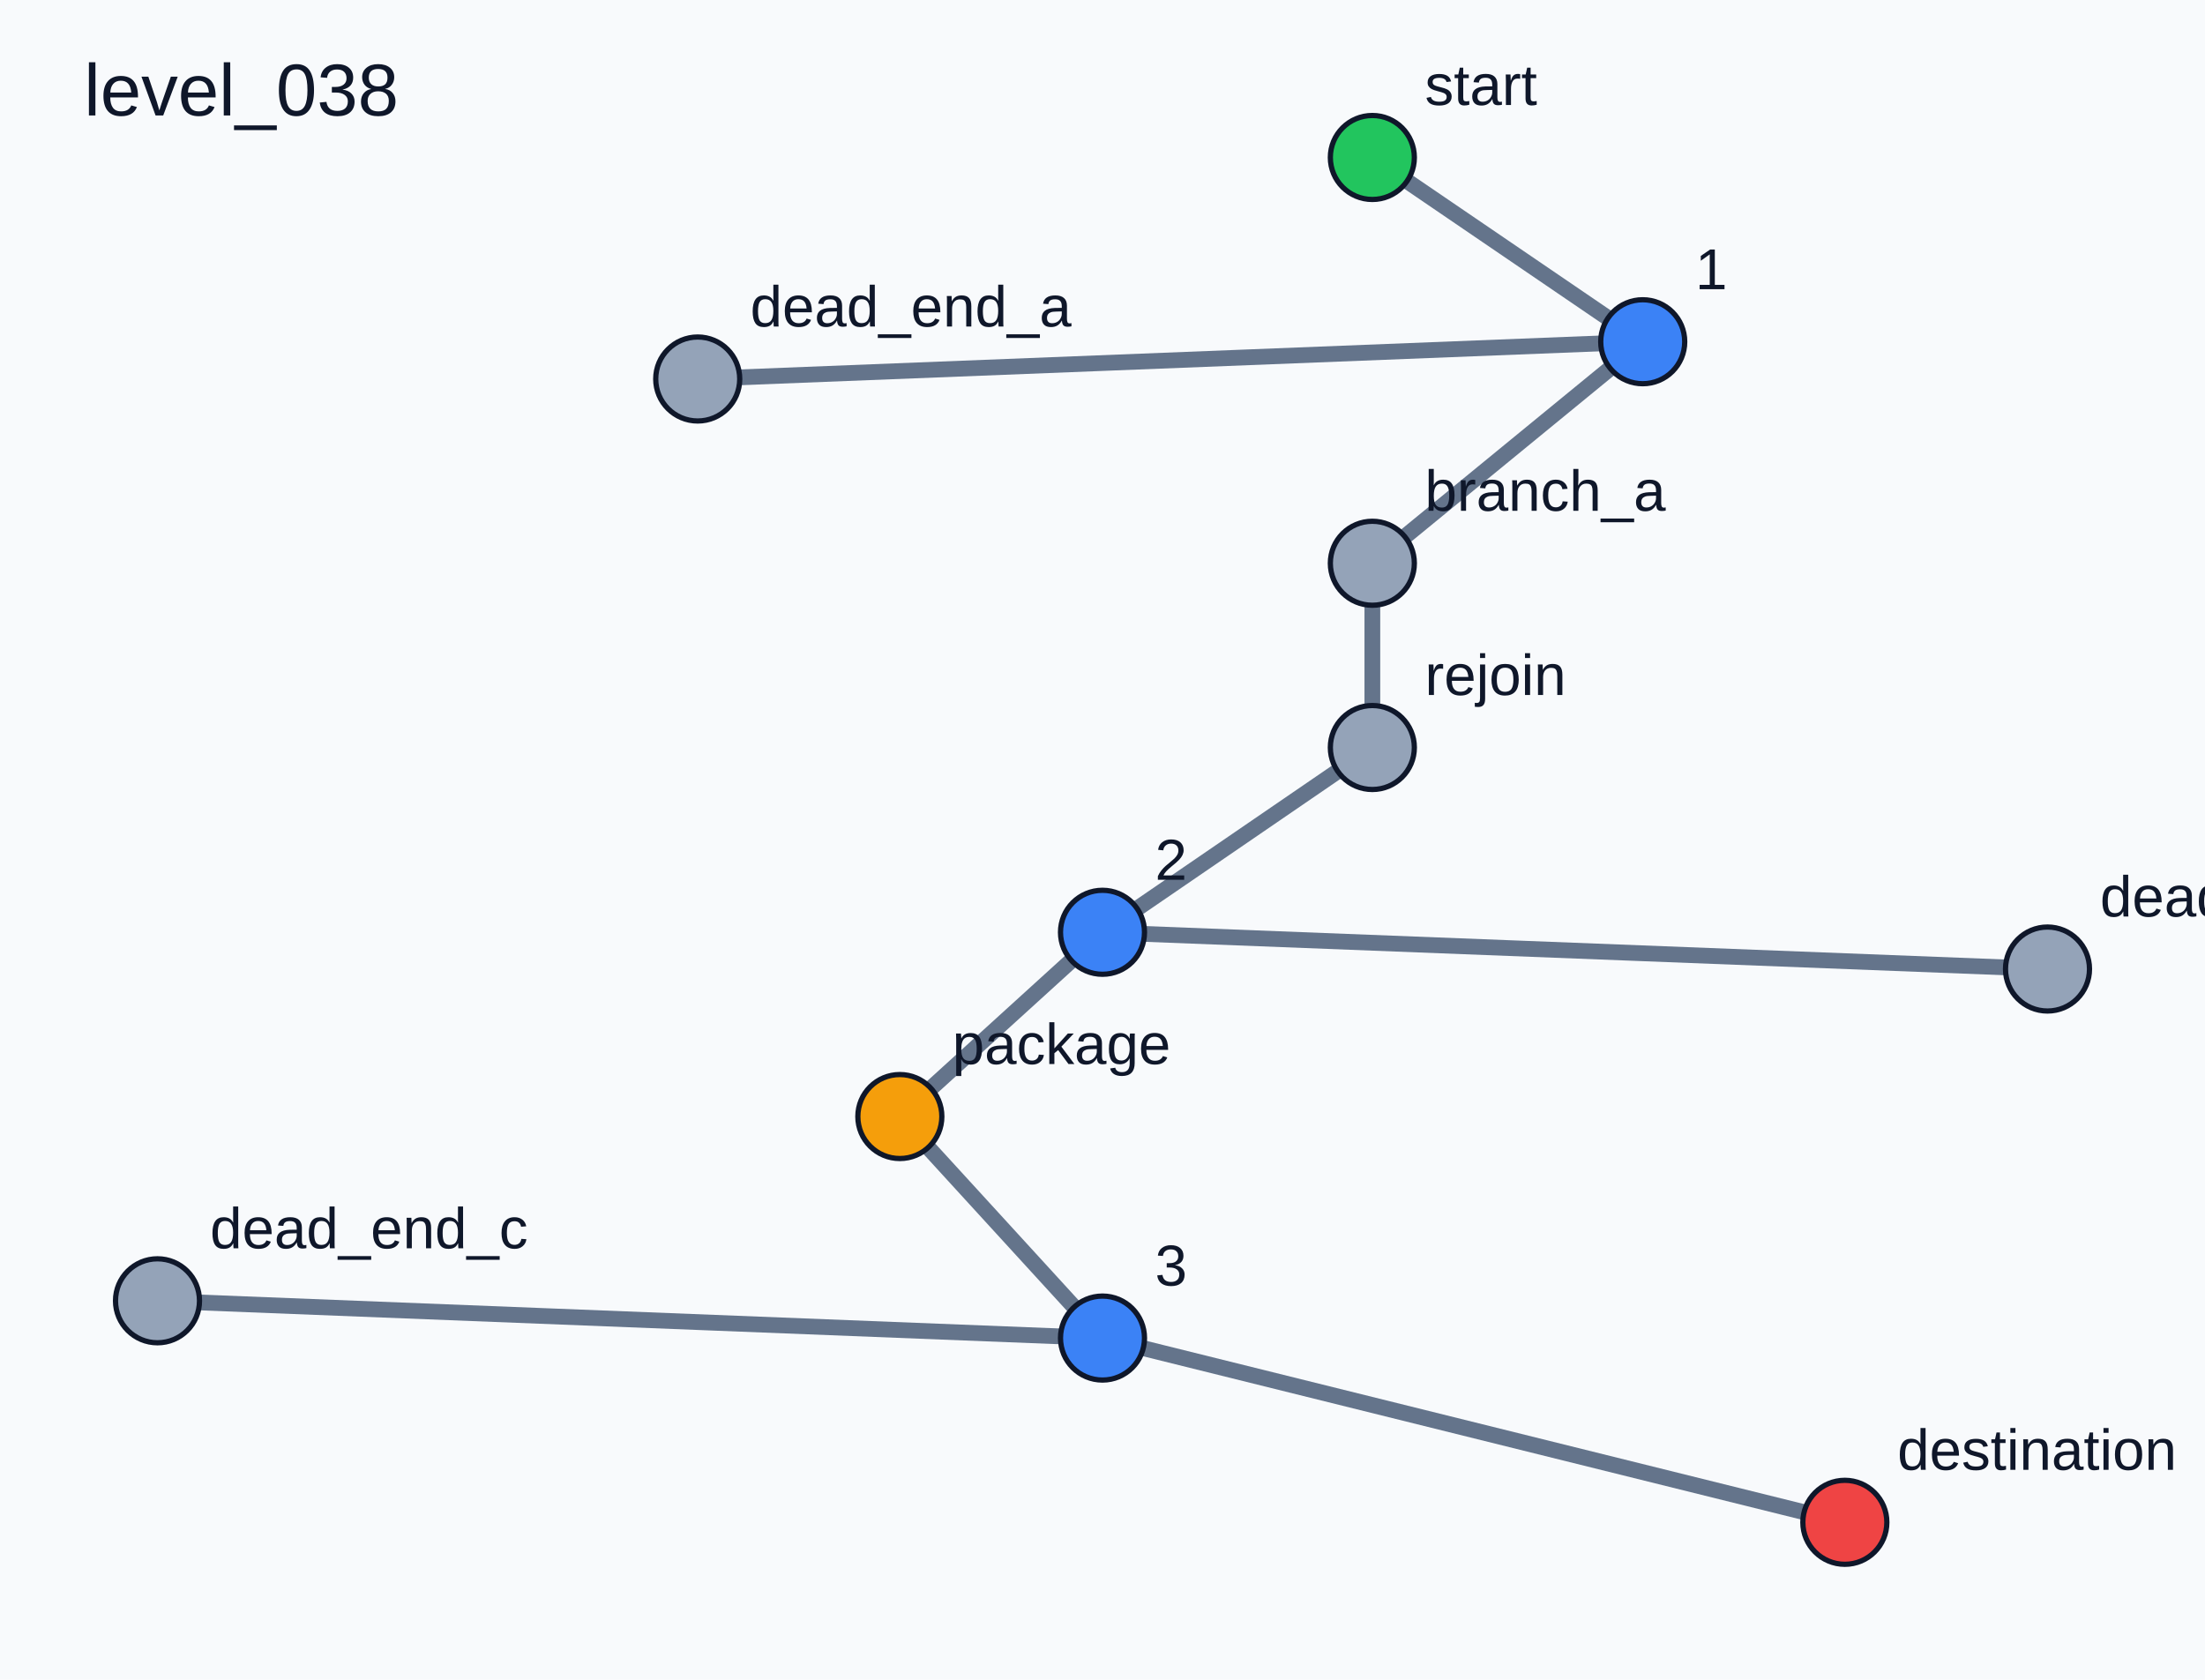
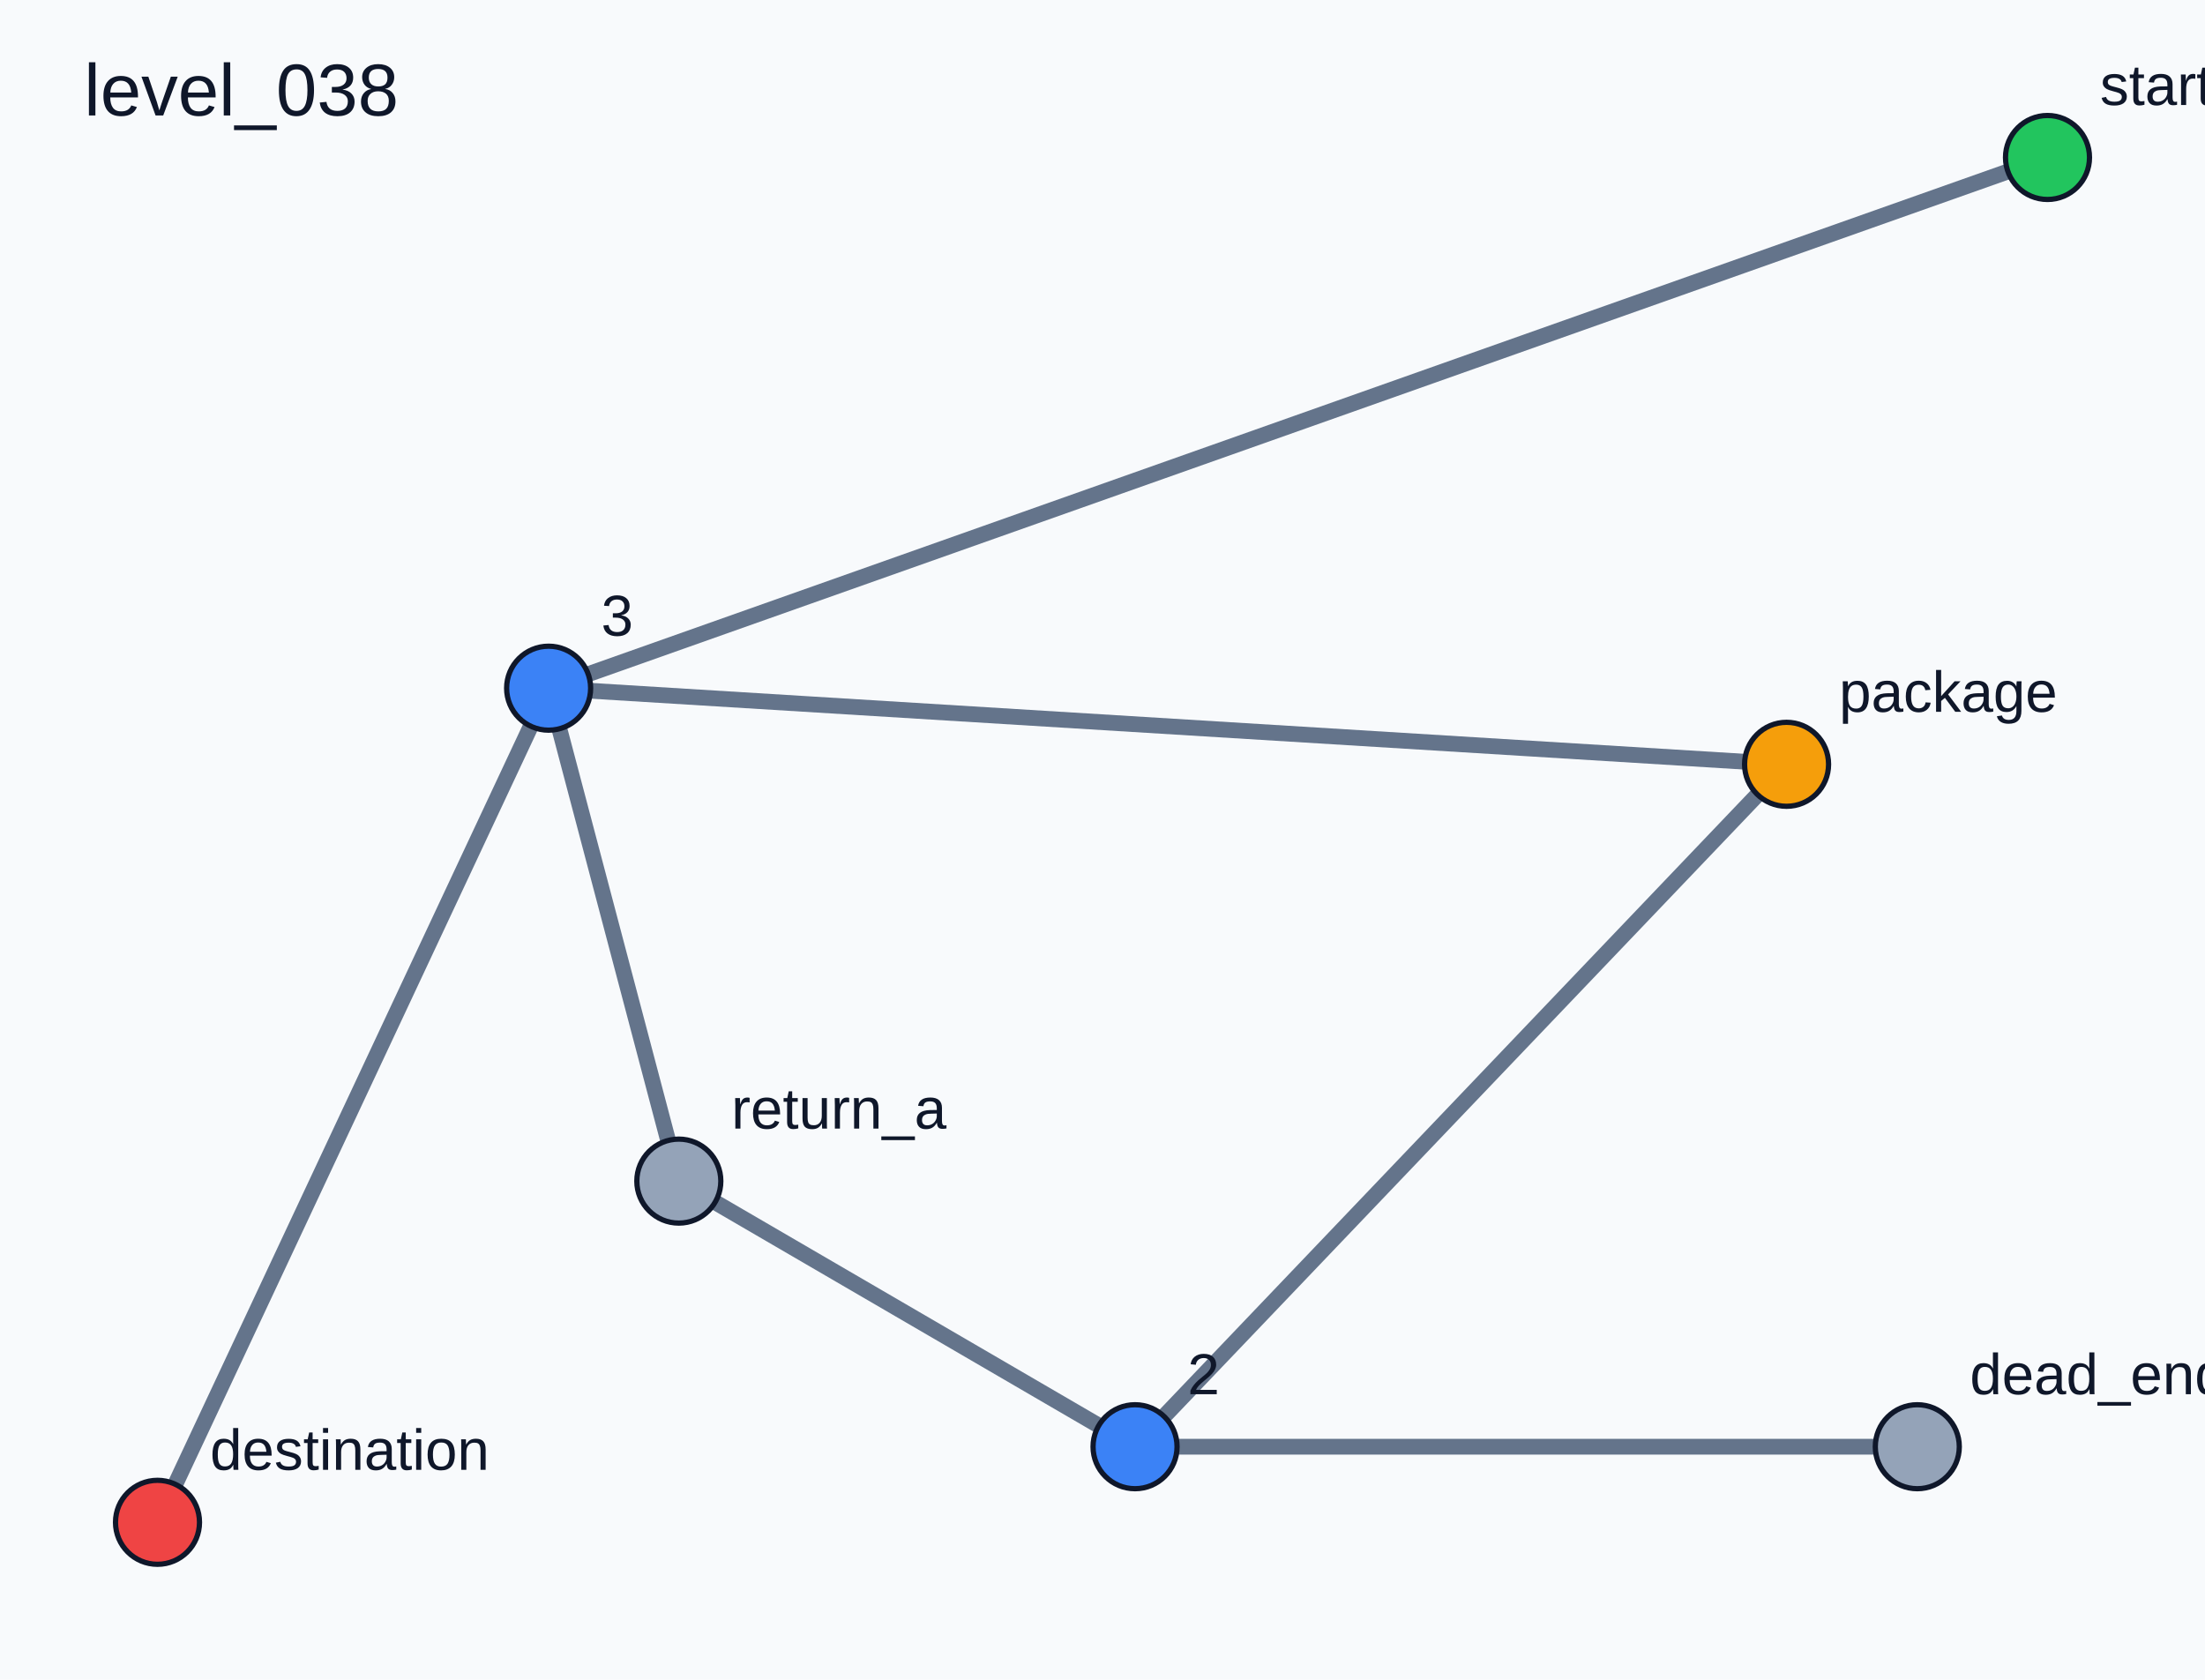
<svg xmlns="http://www.w3.org/2000/svg" width="420" height="320" viewBox="0 0 420 320">
  <rect width="100%" height="100%" fill="#f8fafc" />
  <text x="16" y="22" font-family="Arial" font-size="14" fill="#0f172a">level_038</text>
-   <line x1="261.4" y1="30.0" x2="312.9" y2="65.1" stroke="#64748b" stroke-width="3" />
-   <line x1="312.9" y1="65.1" x2="132.9" y2="72.2" stroke="#64748b" stroke-width="3" />
-   <line x1="312.9" y1="65.1" x2="261.4" y2="107.3" stroke="#64748b" stroke-width="3" />
-   <line x1="261.4" y1="107.3" x2="261.4" y2="142.4" stroke="#64748b" stroke-width="3" />
-   <line x1="261.4" y1="142.4" x2="210.0" y2="177.6" stroke="#64748b" stroke-width="3" />
-   <line x1="210.0" y1="177.6" x2="390.0" y2="184.6" stroke="#64748b" stroke-width="3" />
-   <line x1="210.0" y1="177.6" x2="171.4" y2="212.7" stroke="#64748b" stroke-width="3" />
-   <line x1="171.4" y1="212.7" x2="210.0" y2="254.9" stroke="#64748b" stroke-width="3" />
-   <line x1="210.0" y1="254.9" x2="30.0" y2="247.8" stroke="#64748b" stroke-width="3" />
-   <line x1="210.0" y1="254.9" x2="351.4" y2="290.0" stroke="#64748b" stroke-width="3" />
-   <circle cx="261.4" cy="30.0" r="8" fill="#22c55e" stroke="#0f172a" stroke-width="1" />
-   <text x="271.4" y="20.0" font-family="Arial" font-size="11" fill="#0f172a">start</text>
-   <circle cx="312.9" cy="65.1" r="8" fill="#3b82f6" stroke="#0f172a" stroke-width="1" />
-   <text x="322.9" y="55.1" font-family="Arial" font-size="11" fill="#0f172a">1</text>
-   <circle cx="261.4" cy="107.3" r="8" fill="#94a3b8" stroke="#0f172a" stroke-width="1" />
-   <text x="271.4" y="97.3" font-family="Arial" font-size="11" fill="#0f172a">branch_a</text>
-   <circle cx="261.4" cy="142.4" r="8" fill="#94a3b8" stroke="#0f172a" stroke-width="1" />
-   <text x="271.4" y="132.4" font-family="Arial" font-size="11" fill="#0f172a">rejoin</text>
-   <circle cx="210.0" cy="177.6" r="8" fill="#3b82f6" stroke="#0f172a" stroke-width="1" />
-   <text x="220.0" y="167.6" font-family="Arial" font-size="11" fill="#0f172a">2</text>
-   <circle cx="171.4" cy="212.7" r="8" fill="#f59e0b" stroke="#0f172a" stroke-width="1" />
-   <text x="181.4" y="202.7" font-family="Arial" font-size="11" fill="#0f172a">package</text>
-   <circle cx="210.0" cy="254.9" r="8" fill="#3b82f6" stroke="#0f172a" stroke-width="1" />
-   <text x="220.0" y="244.9" font-family="Arial" font-size="11" fill="#0f172a">3</text>
-   <circle cx="351.4" cy="290.0" r="8" fill="#ef4444" stroke="#0f172a" stroke-width="1" />
-   <text x="361.4" y="280.0" font-family="Arial" font-size="11" fill="#0f172a">destination</text>
-   <circle cx="132.9" cy="72.2" r="8" fill="#94a3b8" stroke="#0f172a" stroke-width="1" />
-   <text x="142.9" y="62.2" font-family="Arial" font-size="11" fill="#0f172a">dead_end_a</text>
-   <circle cx="390.0" cy="184.6" r="8" fill="#94a3b8" stroke="#0f172a" stroke-width="1" />
-   <text x="400.0" y="174.6" font-family="Arial" font-size="11" fill="#0f172a">dead_end_b</text>
-   <circle cx="30.0" cy="247.8" r="8" fill="#94a3b8" stroke="#0f172a" stroke-width="1" />
-   <text x="40.0" y="237.8" font-family="Arial" font-size="11" fill="#0f172a">dead_end_c</text>
+   <line x1="390.0" y1="30.0" x2="104.5" y2="131.1" stroke="#64748b" stroke-width="3" />
+   <line x1="104.5" y1="131.1" x2="30.0" y2="290.0" stroke="#64748b" stroke-width="3" />
+   <line x1="104.5" y1="131.1" x2="340.3" y2="145.6" stroke="#64748b" stroke-width="3" />
+   <line x1="340.3" y1="145.6" x2="216.2" y2="275.6" stroke="#64748b" stroke-width="3" />
+   <line x1="216.2" y1="275.6" x2="365.2" y2="275.6" stroke="#64748b" stroke-width="3" />
+   <line x1="216.2" y1="275.6" x2="129.3" y2="225.0" stroke="#64748b" stroke-width="3" />
+   <line x1="129.3" y1="225.0" x2="104.5" y2="131.1" stroke="#64748b" stroke-width="3" />
+   <circle cx="390.0" cy="30.0" r="8" fill="#22c55e" stroke="#0f172a" stroke-width="1" />
+   <text x="400.0" y="20.0" font-family="Arial" font-size="11" fill="#0f172a">start</text>
+   <circle cx="104.5" cy="131.1" r="8" fill="#3b82f6" stroke="#0f172a" stroke-width="1" />
+   <text x="114.5" y="121.1" font-family="Arial" font-size="11" fill="#0f172a">3</text>
+   <circle cx="340.3" cy="145.6" r="8" fill="#f59e0b" stroke="#0f172a" stroke-width="1" />
+   <text x="350.3" y="135.6" font-family="Arial" font-size="11" fill="#0f172a">package</text>
+   <circle cx="216.2" cy="275.6" r="8" fill="#3b82f6" stroke="#0f172a" stroke-width="1" />
+   <text x="226.2" y="265.6" font-family="Arial" font-size="11" fill="#0f172a">2</text>
+   <circle cx="129.3" cy="225.0" r="8" fill="#94a3b8" stroke="#0f172a" stroke-width="1" />
+   <text x="139.3" y="215.0" font-family="Arial" font-size="11" fill="#0f172a">return_a</text>
+   <circle cx="30.0" cy="290.0" r="8" fill="#ef4444" stroke="#0f172a" stroke-width="1" />
+   <text x="40.0" y="280.0" font-family="Arial" font-size="11" fill="#0f172a">destination</text>
+   <circle cx="365.2" cy="275.6" r="8" fill="#94a3b8" stroke="#0f172a" stroke-width="1" />
+   <text x="375.2" y="265.6" font-family="Arial" font-size="11" fill="#0f172a">dead_end_a</text>
</svg>
